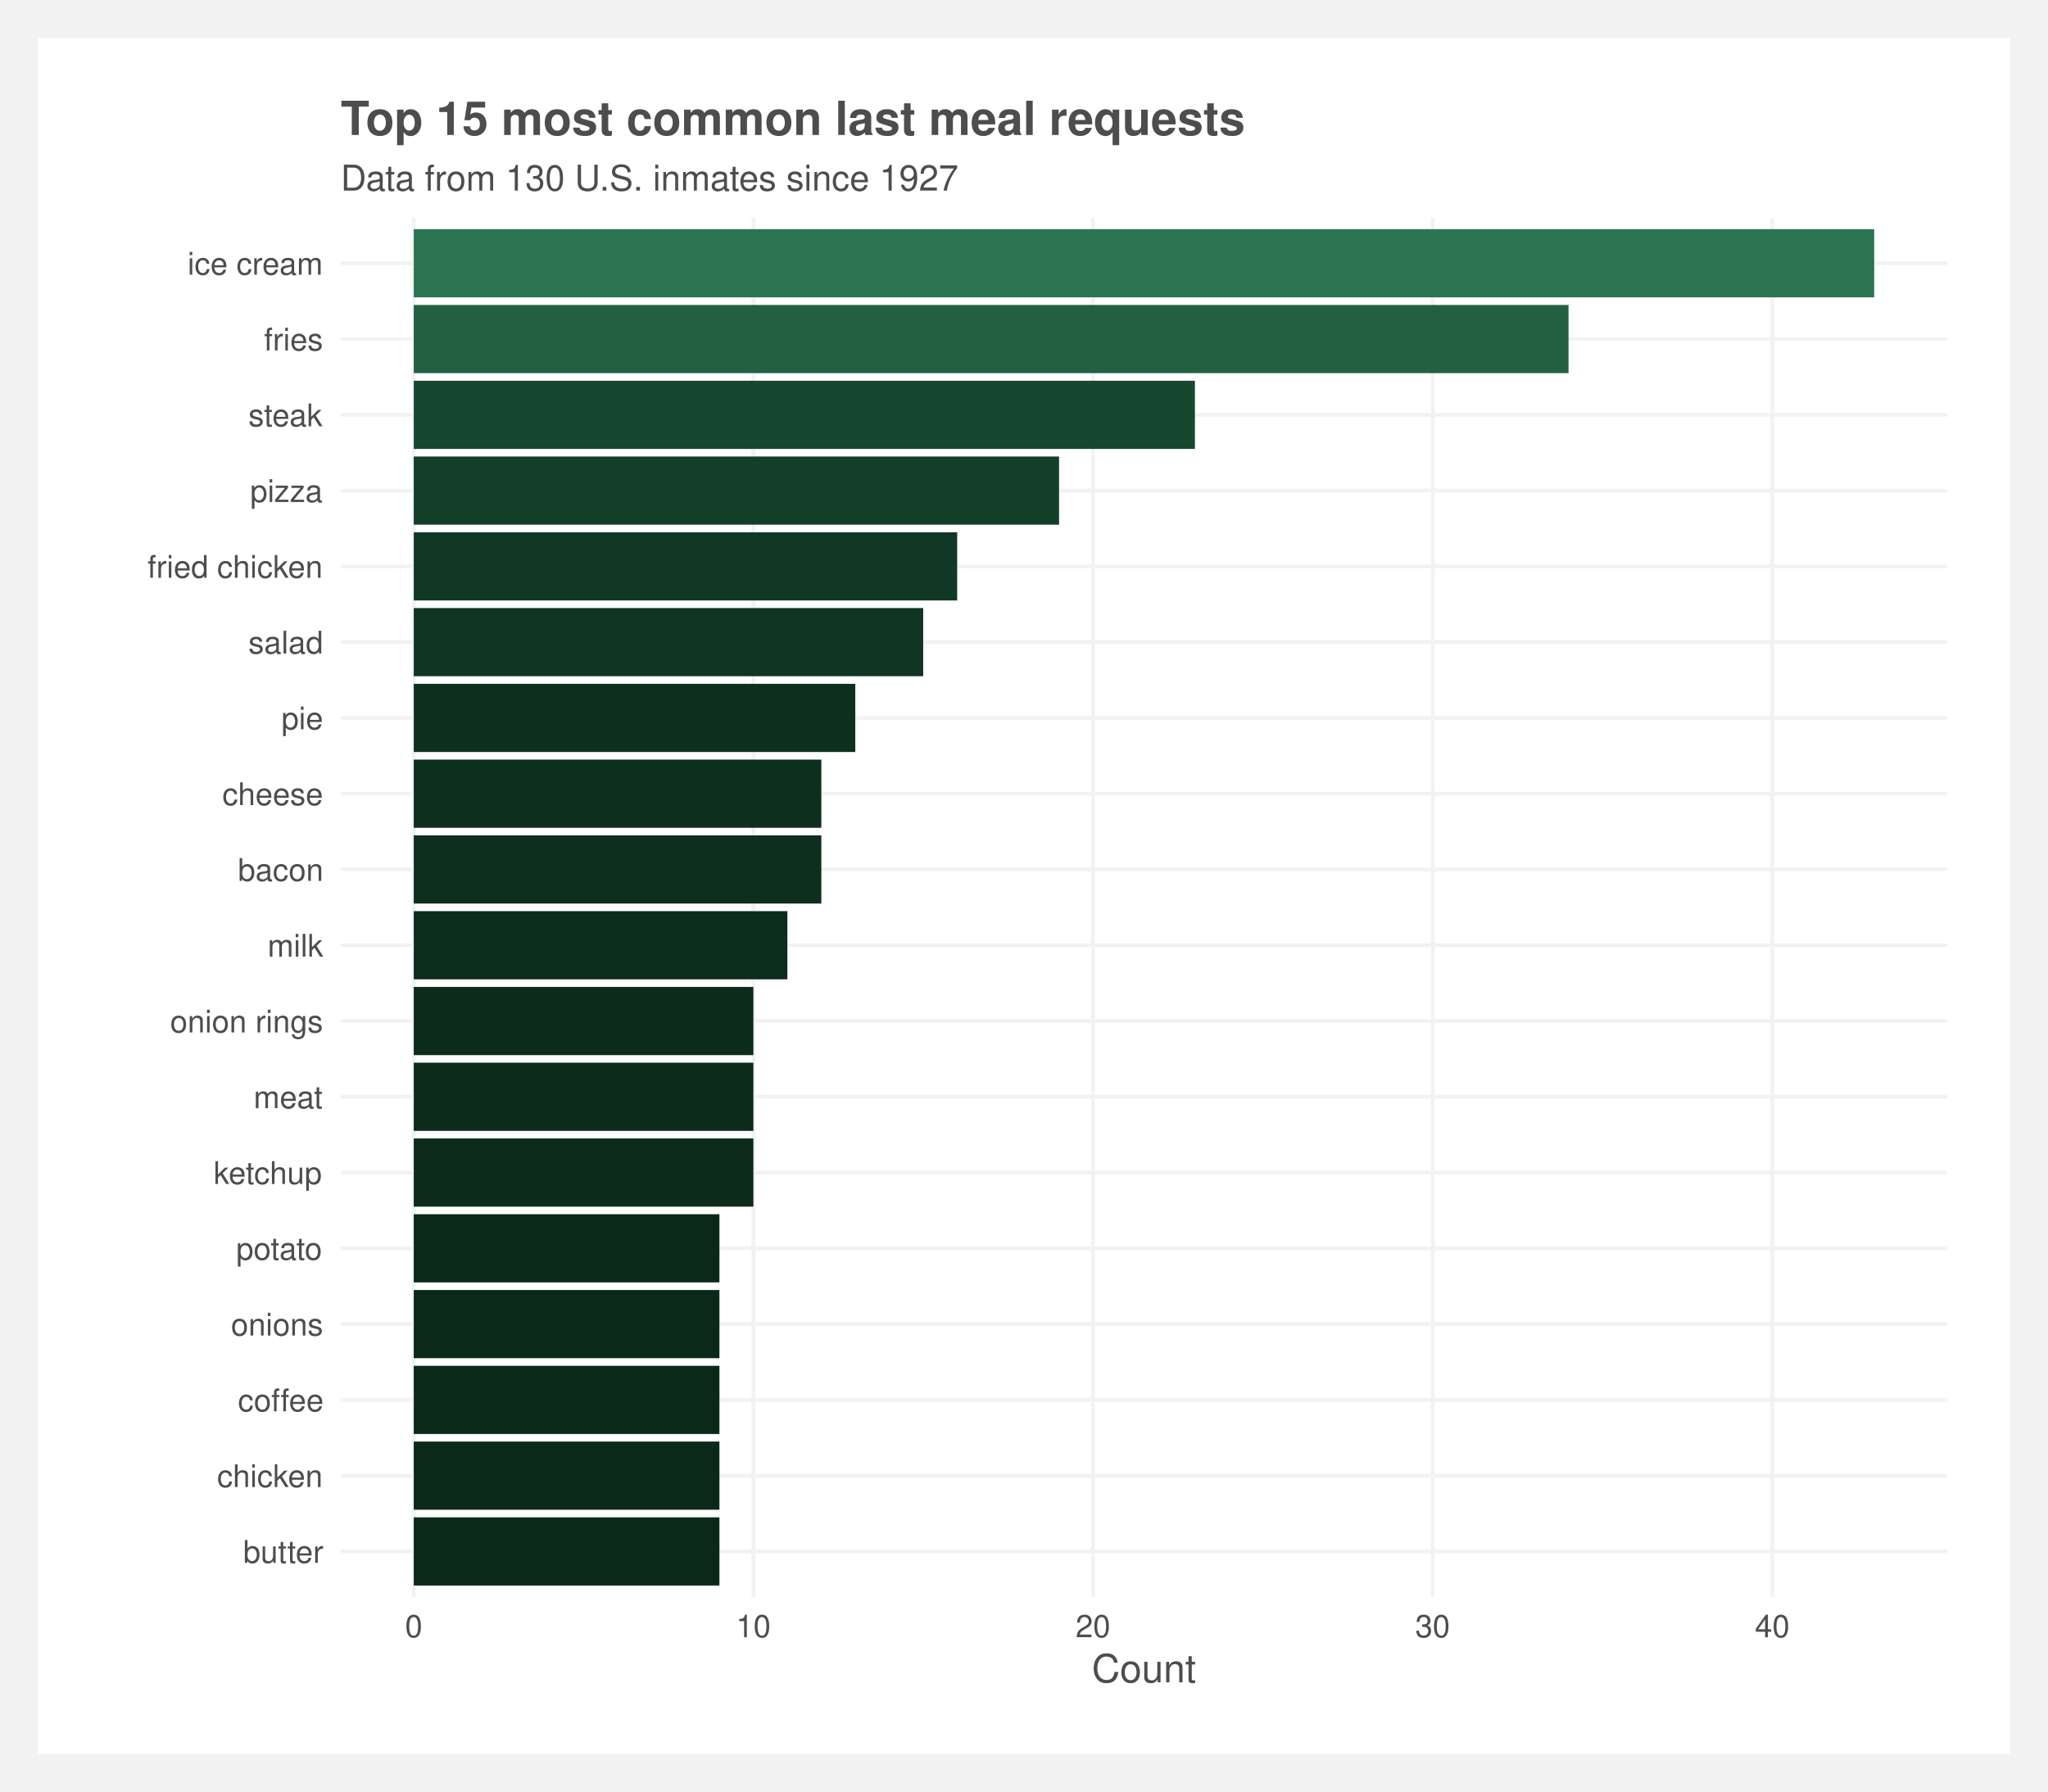
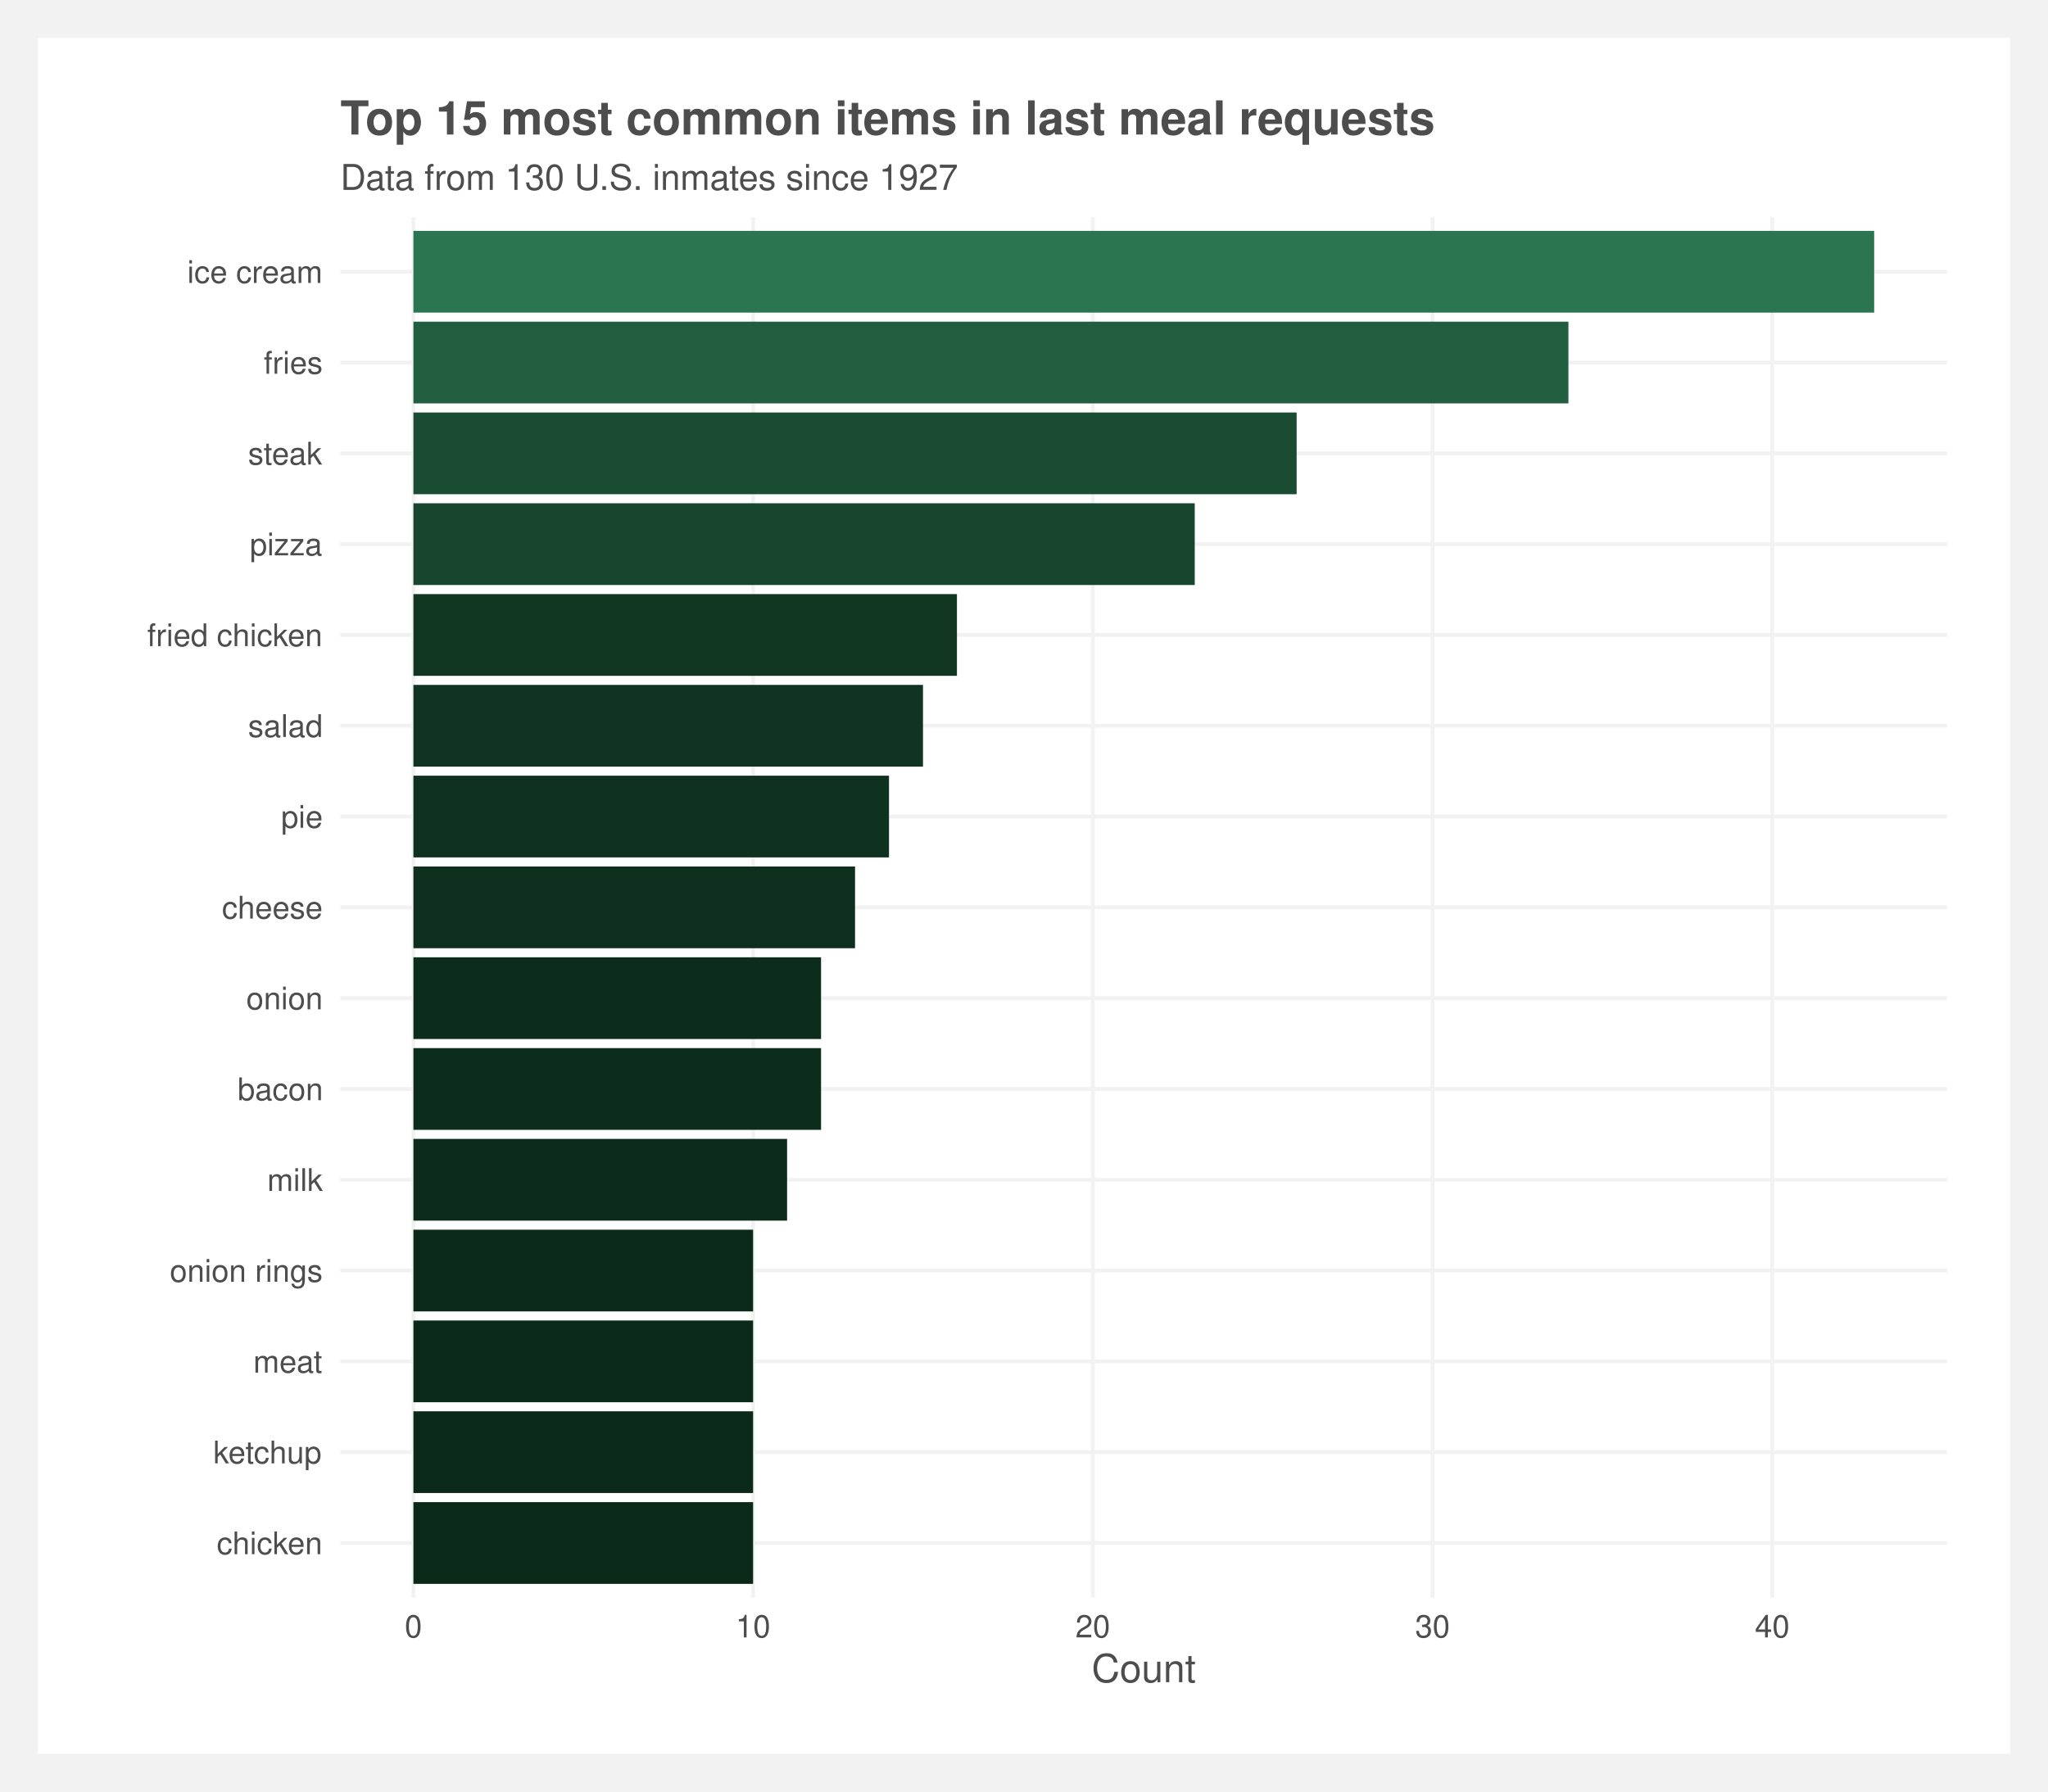
<svg xmlns="http://www.w3.org/2000/svg" viewBox="0 0 576.00 504.00">
  <defs>
    <style type="text/css">
    line, polyline, polygon, path, rect, circle {
      fill: none;
      stroke: #000000;
      stroke-linecap: round;
      stroke-linejoin: round;
      stroke-miterlimit: 10.00;
    }
  </style>
  </defs>
  <rect width="100%" height="100%" style="stroke: none; fill: #FFFFFF;" />
-   <rect x="0.00" y="-0" width="576.00" height="504.00" style="stroke-width: 21.34; stroke: #F2F2F2;" />
+   <rect x="0.00" y="0.00" width="576.00" height="504.00" style="stroke-width: 21.34; stroke: #F2F2F2;" />
  <defs>
-     <clipPath id="cpOTUuODN8NTQ3LjY1fDQ0OS4yM3w2MS4yOA==">
-       <rect x="95.83" y="61.28" width="451.82" height="387.96" />
+     <clipPath id="cpOTUuNzN8NTQ3LjY1fDQ0OS4zOXw2MS4xMg==">
+       <rect x="95.73" y="61.12" width="451.92" height="388.27" />
    </clipPath>
  </defs>
-   <rect x="95.83" y="61.28" width="451.82" height="387.96" style="stroke-width: 1.07; stroke: none;" clip-path="url(#cpOTUuODN8NTQ3LjY1fDQ0OS4yM3w2MS4yOA==)" />
-   <polyline points="164.13,449.23 164.13,61.28 " style="stroke-width: 0.53; stroke: none; stroke-linecap: butt;" clip-path="url(#cpOTUuODN8NTQ3LjY1fDQ0OS4yM3w2MS4yOA==)" />
-   <polyline points="259.65,449.23 259.65,61.28 " style="stroke-width: 0.53; stroke: none; stroke-linecap: butt;" clip-path="url(#cpOTUuODN8NTQ3LjY1fDQ0OS4yM3w2MS4yOA==)" />
-   <polyline points="355.17,449.23 355.17,61.28 " style="stroke-width: 0.53; stroke: none; stroke-linecap: butt;" clip-path="url(#cpOTUuODN8NTQ3LjY1fDQ0OS4yM3w2MS4yOA==)" />
-   <polyline points="450.70,449.23 450.70,61.28 " style="stroke-width: 0.53; stroke: none; stroke-linecap: butt;" clip-path="url(#cpOTUuODN8NTQ3LjY1fDQ0OS4yM3w2MS4yOA==)" />
-   <polyline points="546.22,449.23 546.22,61.28 " style="stroke-width: 0.53; stroke: none; stroke-linecap: butt;" clip-path="url(#cpOTUuODN8NTQ3LjY1fDQ0OS4yM3w2MS4yOA==)" />
-   <polyline points="95.83,436.44 547.65,436.44 " style="stroke-width: 1.07; stroke: #F2F2F2; stroke-linecap: butt;" clip-path="url(#cpOTUuODN8NTQ3LjY1fDQ0OS4yM3w2MS4yOA==)" />
-   <polyline points="95.83,415.13 547.65,415.13 " style="stroke-width: 1.07; stroke: #F2F2F2; stroke-linecap: butt;" clip-path="url(#cpOTUuODN8NTQ3LjY1fDQ0OS4yM3w2MS4yOA==)" />
-   <polyline points="95.83,393.81 547.65,393.81 " style="stroke-width: 1.07; stroke: #F2F2F2; stroke-linecap: butt;" clip-path="url(#cpOTUuODN8NTQ3LjY1fDQ0OS4yM3w2MS4yOA==)" />
-   <polyline points="95.83,372.49 547.65,372.49 " style="stroke-width: 1.07; stroke: #F2F2F2; stroke-linecap: butt;" clip-path="url(#cpOTUuODN8NTQ3LjY1fDQ0OS4yM3w2MS4yOA==)" />
-   <polyline points="95.83,351.18 547.65,351.18 " style="stroke-width: 1.07; stroke: #F2F2F2; stroke-linecap: butt;" clip-path="url(#cpOTUuODN8NTQ3LjY1fDQ0OS4yM3w2MS4yOA==)" />
-   <polyline points="95.83,329.86 547.65,329.86 " style="stroke-width: 1.07; stroke: #F2F2F2; stroke-linecap: butt;" clip-path="url(#cpOTUuODN8NTQ3LjY1fDQ0OS4yM3w2MS4yOA==)" />
-   <polyline points="95.83,308.54 547.65,308.54 " style="stroke-width: 1.07; stroke: #F2F2F2; stroke-linecap: butt;" clip-path="url(#cpOTUuODN8NTQ3LjY1fDQ0OS4yM3w2MS4yOA==)" />
-   <polyline points="95.83,287.23 547.65,287.23 " style="stroke-width: 1.07; stroke: #F2F2F2; stroke-linecap: butt;" clip-path="url(#cpOTUuODN8NTQ3LjY1fDQ0OS4yM3w2MS4yOA==)" />
-   <polyline points="95.83,265.91 547.65,265.91 " style="stroke-width: 1.07; stroke: #F2F2F2; stroke-linecap: butt;" clip-path="url(#cpOTUuODN8NTQ3LjY1fDQ0OS4yM3w2MS4yOA==)" />
-   <polyline points="95.83,244.60 547.65,244.60 " style="stroke-width: 1.07; stroke: #F2F2F2; stroke-linecap: butt;" clip-path="url(#cpOTUuODN8NTQ3LjY1fDQ0OS4yM3w2MS4yOA==)" />
-   <polyline points="95.83,223.28 547.65,223.28 " style="stroke-width: 1.07; stroke: #F2F2F2; stroke-linecap: butt;" clip-path="url(#cpOTUuODN8NTQ3LjY1fDQ0OS4yM3w2MS4yOA==)" />
-   <polyline points="95.83,201.96 547.65,201.96 " style="stroke-width: 1.07; stroke: #F2F2F2; stroke-linecap: butt;" clip-path="url(#cpOTUuODN8NTQ3LjY1fDQ0OS4yM3w2MS4yOA==)" />
-   <polyline points="95.83,180.65 547.65,180.65 " style="stroke-width: 1.07; stroke: #F2F2F2; stroke-linecap: butt;" clip-path="url(#cpOTUuODN8NTQ3LjY1fDQ0OS4yM3w2MS4yOA==)" />
-   <polyline points="95.83,159.33 547.65,159.33 " style="stroke-width: 1.07; stroke: #F2F2F2; stroke-linecap: butt;" clip-path="url(#cpOTUuODN8NTQ3LjY1fDQ0OS4yM3w2MS4yOA==)" />
-   <polyline points="95.83,138.01 547.65,138.01 " style="stroke-width: 1.07; stroke: #F2F2F2; stroke-linecap: butt;" clip-path="url(#cpOTUuODN8NTQ3LjY1fDQ0OS4yM3w2MS4yOA==)" />
-   <polyline points="95.83,116.70 547.65,116.70 " style="stroke-width: 1.07; stroke: #F2F2F2; stroke-linecap: butt;" clip-path="url(#cpOTUuODN8NTQ3LjY1fDQ0OS4yM3w2MS4yOA==)" />
-   <polyline points="95.83,95.38 547.65,95.38 " style="stroke-width: 1.07; stroke: #F2F2F2; stroke-linecap: butt;" clip-path="url(#cpOTUuODN8NTQ3LjY1fDQ0OS4yM3w2MS4yOA==)" />
-   <polyline points="95.83,74.07 547.65,74.07 " style="stroke-width: 1.07; stroke: #F2F2F2; stroke-linecap: butt;" clip-path="url(#cpOTUuODN8NTQ3LjY1fDQ0OS4yM3w2MS4yOA==)" />
-   <polyline points="116.37,449.23 116.37,61.28 " style="stroke-width: 1.07; stroke: #F2F2F2; stroke-linecap: butt;" clip-path="url(#cpOTUuODN8NTQ3LjY1fDQ0OS4yM3w2MS4yOA==)" />
-   <polyline points="211.89,449.23 211.89,61.28 " style="stroke-width: 1.07; stroke: #F2F2F2; stroke-linecap: butt;" clip-path="url(#cpOTUuODN8NTQ3LjY1fDQ0OS4yM3w2MS4yOA==)" />
-   <polyline points="307.41,449.23 307.41,61.28 " style="stroke-width: 1.07; stroke: #F2F2F2; stroke-linecap: butt;" clip-path="url(#cpOTUuODN8NTQ3LjY1fDQ0OS4yM3w2MS4yOA==)" />
-   <polyline points="402.94,449.23 402.94,61.28 " style="stroke-width: 1.07; stroke: #F2F2F2; stroke-linecap: butt;" clip-path="url(#cpOTUuODN8NTQ3LjY1fDQ0OS4yM3w2MS4yOA==)" />
-   <polyline points="498.46,449.23 498.46,61.28 " style="stroke-width: 1.07; stroke: #F2F2F2; stroke-linecap: butt;" clip-path="url(#cpOTUuODN8NTQ3LjY1fDQ0OS4yM3w2MS4yOA==)" />
-   <rect x="116.37" y="426.85" width="85.97" height="19.18" style="stroke-width: 1.07; stroke: none; stroke-linecap: square; stroke-linejoin: miter; fill: #0B2919;" clip-path="url(#cpOTUuODN8NTQ3LjY1fDQ0OS4yM3w2MS4yOA==)" />
-   <rect x="116.37" y="405.53" width="85.97" height="19.18" style="stroke-width: 1.07; stroke: none; stroke-linecap: square; stroke-linejoin: miter; fill: #0B2919;" clip-path="url(#cpOTUuODN8NTQ3LjY1fDQ0OS4yM3w2MS4yOA==)" />
-   <rect x="116.37" y="384.22" width="85.97" height="19.18" style="stroke-width: 1.07; stroke: none; stroke-linecap: square; stroke-linejoin: miter; fill: #0B2919;" clip-path="url(#cpOTUuODN8NTQ3LjY1fDQ0OS4yM3w2MS4yOA==)" />
-   <rect x="116.37" y="362.90" width="85.97" height="19.18" style="stroke-width: 1.07; stroke: none; stroke-linecap: square; stroke-linejoin: miter; fill: #0B2919;" clip-path="url(#cpOTUuODN8NTQ3LjY1fDQ0OS4yM3w2MS4yOA==)" />
-   <rect x="116.37" y="341.58" width="85.97" height="19.18" style="stroke-width: 1.07; stroke: none; stroke-linecap: square; stroke-linejoin: miter; fill: #0B2919;" clip-path="url(#cpOTUuODN8NTQ3LjY1fDQ0OS4yM3w2MS4yOA==)" />
-   <rect x="116.37" y="320.27" width="95.52" height="19.18" style="stroke-width: 1.07; stroke: none; stroke-linecap: square; stroke-linejoin: miter; fill: #0C2B1A;" clip-path="url(#cpOTUuODN8NTQ3LjY1fDQ0OS4yM3w2MS4yOA==)" />
-   <rect x="116.37" y="298.95" width="95.52" height="19.18" style="stroke-width: 1.07; stroke: none; stroke-linecap: square; stroke-linejoin: miter; fill: #0C2B1A;" clip-path="url(#cpOTUuODN8NTQ3LjY1fDQ0OS4yM3w2MS4yOA==)" />
-   <rect x="116.37" y="277.64" width="95.52" height="19.18" style="stroke-width: 1.07; stroke: none; stroke-linecap: square; stroke-linejoin: miter; fill: #0C2B1A;" clip-path="url(#cpOTUuODN8NTQ3LjY1fDQ0OS4yM3w2MS4yOA==)" />
-   <rect x="116.37" y="256.32" width="105.08" height="19.18" style="stroke-width: 1.07; stroke: none; stroke-linecap: square; stroke-linejoin: miter; fill: #0D2D1C;" clip-path="url(#cpOTUuODN8NTQ3LjY1fDQ0OS4yM3w2MS4yOA==)" />
-   <rect x="116.37" y="235.00" width="114.63" height="19.18" style="stroke-width: 1.07; stroke: none; stroke-linecap: square; stroke-linejoin: miter; fill: #0E2F1E;" clip-path="url(#cpOTUuODN8NTQ3LjY1fDQ0OS4yM3w2MS4yOA==)" />
-   <rect x="116.37" y="213.69" width="114.63" height="19.18" style="stroke-width: 1.07; stroke: none; stroke-linecap: square; stroke-linejoin: miter; fill: #0E2F1E;" clip-path="url(#cpOTUuODN8NTQ3LjY1fDQ0OS4yM3w2MS4yOA==)" />
-   <rect x="116.37" y="192.37" width="124.18" height="19.18" style="stroke-width: 1.07; stroke: none; stroke-linecap: square; stroke-linejoin: miter; fill: #0E311F;" clip-path="url(#cpOTUuODN8NTQ3LjY1fDQ0OS4yM3w2MS4yOA==)" />
-   <rect x="116.37" y="171.05" width="143.28" height="19.18" style="stroke-width: 1.07; stroke: none; stroke-linecap: square; stroke-linejoin: miter; fill: #103522;" clip-path="url(#cpOTUuODN8NTQ3LjY1fDQ0OS4yM3w2MS4yOA==)" />
-   <rect x="116.37" y="149.74" width="152.84" height="19.18" style="stroke-width: 1.07; stroke: none; stroke-linecap: square; stroke-linejoin: miter; fill: #113824;" clip-path="url(#cpOTUuODN8NTQ3LjY1fDQ0OS4yM3w2MS4yOA==)" />
-   <rect x="116.37" y="128.42" width="181.49" height="19.18" style="stroke-width: 1.07; stroke: none; stroke-linecap: square; stroke-linejoin: miter; fill: #143E28;" clip-path="url(#cpOTUuODN8NTQ3LjY1fDQ0OS4yM3w2MS4yOA==)" />
-   <rect x="116.37" y="107.11" width="219.70" height="19.18" style="stroke-width: 1.07; stroke: none; stroke-linecap: square; stroke-linejoin: miter; fill: #18472F;" clip-path="url(#cpOTUuODN8NTQ3LjY1fDQ0OS4yM3w2MS4yOA==)" />
-   <rect x="116.37" y="85.79" width="324.78" height="19.18" style="stroke-width: 1.07; stroke: none; stroke-linecap: square; stroke-linejoin: miter; fill: #226041;" clip-path="url(#cpOTUuODN8NTQ3LjY1fDQ0OS4yM3w2MS4yOA==)" />
-   <rect x="116.37" y="64.47" width="410.75" height="19.18" style="stroke-width: 1.07; stroke: none; stroke-linecap: square; stroke-linejoin: miter; fill: #2B7551;" clip-path="url(#cpOTUuODN8NTQ3LjY1fDQ0OS4yM3w2MS4yOA==)" />
+   <rect x="95.73" y="61.12" width="451.92" height="388.27" style="stroke-width: 1.07; stroke: none;" clip-path="url(#cpOTUuNzN8NTQ3LjY1fDQ0OS4zOXw2MS4xMg==)" />
+   <polyline points="164.04,449.39 164.04,61.12 " style="stroke-width: 0.53; stroke: none; stroke-linecap: butt;" clip-path="url(#cpOTUuNzN8NTQ3LjY1fDQ0OS4zOXw2MS4xMg==)" />
+   <polyline points="259.59,449.39 259.59,61.12 " style="stroke-width: 0.53; stroke: none; stroke-linecap: butt;" clip-path="url(#cpOTUuNzN8NTQ3LjY1fDQ0OS4zOXw2MS4xMg==)" />
+   <polyline points="355.13,449.39 355.13,61.12 " style="stroke-width: 0.53; stroke: none; stroke-linecap: butt;" clip-path="url(#cpOTUuNzN8NTQ3LjY1fDQ0OS4zOXw2MS4xMg==)" />
+   <polyline points="450.68,449.39 450.68,61.12 " style="stroke-width: 0.53; stroke: none; stroke-linecap: butt;" clip-path="url(#cpOTUuNzN8NTQ3LjY1fDQ0OS4zOXw2MS4xMg==)" />
+   <polyline points="546.22,449.39 546.22,61.12 " style="stroke-width: 0.53; stroke: none; stroke-linecap: butt;" clip-path="url(#cpOTUuNzN8NTQ3LjY1fDQ0OS4zOXw2MS4xMg==)" />
+   <polyline points="95.73,434.06 547.65,434.06 " style="stroke-width: 1.07; stroke: #F2F2F2; stroke-linecap: butt;" clip-path="url(#cpOTUuNzN8NTQ3LjY1fDQ0OS4zOXw2MS4xMg==)" />
+   <polyline points="95.73,408.52 547.65,408.52 " style="stroke-width: 1.07; stroke: #F2F2F2; stroke-linecap: butt;" clip-path="url(#cpOTUuNzN8NTQ3LjY1fDQ0OS4zOXw2MS4xMg==)" />
+   <polyline points="95.73,382.97 547.65,382.97 " style="stroke-width: 1.07; stroke: #F2F2F2; stroke-linecap: butt;" clip-path="url(#cpOTUuNzN8NTQ3LjY1fDQ0OS4zOXw2MS4xMg==)" />
+   <polyline points="95.73,357.43 547.65,357.43 " style="stroke-width: 1.07; stroke: #F2F2F2; stroke-linecap: butt;" clip-path="url(#cpOTUuNzN8NTQ3LjY1fDQ0OS4zOXw2MS4xMg==)" />
+   <polyline points="95.73,331.89 547.65,331.89 " style="stroke-width: 1.07; stroke: #F2F2F2; stroke-linecap: butt;" clip-path="url(#cpOTUuNzN8NTQ3LjY1fDQ0OS4zOXw2MS4xMg==)" />
+   <polyline points="95.73,306.34 547.65,306.34 " style="stroke-width: 1.07; stroke: #F2F2F2; stroke-linecap: butt;" clip-path="url(#cpOTUuNzN8NTQ3LjY1fDQ0OS4zOXw2MS4xMg==)" />
+   <polyline points="95.73,280.80 547.65,280.80 " style="stroke-width: 1.07; stroke: #F2F2F2; stroke-linecap: butt;" clip-path="url(#cpOTUuNzN8NTQ3LjY1fDQ0OS4zOXw2MS4xMg==)" />
+   <polyline points="95.73,255.25 547.65,255.25 " style="stroke-width: 1.07; stroke: #F2F2F2; stroke-linecap: butt;" clip-path="url(#cpOTUuNzN8NTQ3LjY1fDQ0OS4zOXw2MS4xMg==)" />
+   <polyline points="95.73,229.71 547.65,229.71 " style="stroke-width: 1.07; stroke: #F2F2F2; stroke-linecap: butt;" clip-path="url(#cpOTUuNzN8NTQ3LjY1fDQ0OS4zOXw2MS4xMg==)" />
+   <polyline points="95.73,204.16 547.65,204.16 " style="stroke-width: 1.07; stroke: #F2F2F2; stroke-linecap: butt;" clip-path="url(#cpOTUuNzN8NTQ3LjY1fDQ0OS4zOXw2MS4xMg==)" />
+   <polyline points="95.73,178.62 547.65,178.62 " style="stroke-width: 1.07; stroke: #F2F2F2; stroke-linecap: butt;" clip-path="url(#cpOTUuNzN8NTQ3LjY1fDQ0OS4zOXw2MS4xMg==)" />
+   <polyline points="95.73,153.08 547.65,153.08 " style="stroke-width: 1.07; stroke: #F2F2F2; stroke-linecap: butt;" clip-path="url(#cpOTUuNzN8NTQ3LjY1fDQ0OS4zOXw2MS4xMg==)" />
+   <polyline points="95.73,127.53 547.65,127.53 " style="stroke-width: 1.07; stroke: #F2F2F2; stroke-linecap: butt;" clip-path="url(#cpOTUuNzN8NTQ3LjY1fDQ0OS4zOXw2MS4xMg==)" />
+   <polyline points="95.73,101.99 547.65,101.99 " style="stroke-width: 1.07; stroke: #F2F2F2; stroke-linecap: butt;" clip-path="url(#cpOTUuNzN8NTQ3LjY1fDQ0OS4zOXw2MS4xMg==)" />
+   <polyline points="95.73,76.44 547.65,76.44 " style="stroke-width: 1.07; stroke: #F2F2F2; stroke-linecap: butt;" clip-path="url(#cpOTUuNzN8NTQ3LjY1fDQ0OS4zOXw2MS4xMg==)" />
+   <polyline points="116.27,449.39 116.27,61.12 " style="stroke-width: 1.07; stroke: #F2F2F2; stroke-linecap: butt;" clip-path="url(#cpOTUuNzN8NTQ3LjY1fDQ0OS4zOXw2MS4xMg==)" />
+   <polyline points="211.82,449.39 211.82,61.12 " style="stroke-width: 1.07; stroke: #F2F2F2; stroke-linecap: butt;" clip-path="url(#cpOTUuNzN8NTQ3LjY1fDQ0OS4zOXw2MS4xMg==)" />
+   <polyline points="307.36,449.39 307.36,61.12 " style="stroke-width: 1.07; stroke: #F2F2F2; stroke-linecap: butt;" clip-path="url(#cpOTUuNzN8NTQ3LjY1fDQ0OS4zOXw2MS4xMg==)" />
+   <polyline points="402.90,449.39 402.90,61.12 " style="stroke-width: 1.07; stroke: #F2F2F2; stroke-linecap: butt;" clip-path="url(#cpOTUuNzN8NTQ3LjY1fDQ0OS4zOXw2MS4xMg==)" />
+   <polyline points="498.45,449.39 498.45,61.12 " style="stroke-width: 1.07; stroke: #F2F2F2; stroke-linecap: butt;" clip-path="url(#cpOTUuNzN8NTQ3LjY1fDQ0OS4zOXw2MS4xMg==)" />
+   <rect x="116.27" y="422.57" width="95.54" height="22.99" style="stroke-width: 1.07; stroke: none; stroke-linecap: square; stroke-linejoin: miter; fill: #0B2919;" clip-path="url(#cpOTUuNzN8NTQ3LjY1fDQ0OS4zOXw2MS4xMg==)" />
+   <rect x="116.27" y="397.02" width="95.54" height="22.99" style="stroke-width: 1.07; stroke: none; stroke-linecap: square; stroke-linejoin: miter; fill: #0B2919;" clip-path="url(#cpOTUuNzN8NTQ3LjY1fDQ0OS4zOXw2MS4xMg==)" />
+   <rect x="116.27" y="371.48" width="95.54" height="22.99" style="stroke-width: 1.07; stroke: none; stroke-linecap: square; stroke-linejoin: miter; fill: #0B2919;" clip-path="url(#cpOTUuNzN8NTQ3LjY1fDQ0OS4zOXw2MS4xMg==)" />
+   <rect x="116.27" y="345.93" width="95.54" height="22.99" style="stroke-width: 1.07; stroke: none; stroke-linecap: square; stroke-linejoin: miter; fill: #0B2919;" clip-path="url(#cpOTUuNzN8NTQ3LjY1fDQ0OS4zOXw2MS4xMg==)" />
+   <rect x="116.27" y="320.39" width="105.10" height="22.99" style="stroke-width: 1.07; stroke: none; stroke-linecap: square; stroke-linejoin: miter; fill: #0C2B1B;" clip-path="url(#cpOTUuNzN8NTQ3LjY1fDQ0OS4zOXw2MS4xMg==)" />
+   <rect x="116.27" y="294.85" width="114.65" height="22.99" style="stroke-width: 1.07; stroke: none; stroke-linecap: square; stroke-linejoin: miter; fill: #0D2D1C;" clip-path="url(#cpOTUuNzN8NTQ3LjY1fDQ0OS4zOXw2MS4xMg==)" />
+   <rect x="116.27" y="269.30" width="114.65" height="22.99" style="stroke-width: 1.07; stroke: none; stroke-linecap: square; stroke-linejoin: miter; fill: #0D2D1C;" clip-path="url(#cpOTUuNzN8NTQ3LjY1fDQ0OS4zOXw2MS4xMg==)" />
+   <rect x="116.27" y="243.76" width="124.21" height="22.99" style="stroke-width: 1.07; stroke: none; stroke-linecap: square; stroke-linejoin: miter; fill: #0E2F1E;" clip-path="url(#cpOTUuNzN8NTQ3LjY1fDQ0OS4zOXw2MS4xMg==)" />
+   <rect x="116.27" y="218.21" width="133.76" height="22.99" style="stroke-width: 1.07; stroke: none; stroke-linecap: square; stroke-linejoin: miter; fill: #0F311F;" clip-path="url(#cpOTUuNzN8NTQ3LjY1fDQ0OS4zOXw2MS4xMg==)" />
+   <rect x="116.27" y="192.67" width="143.32" height="22.99" style="stroke-width: 1.07; stroke: none; stroke-linecap: square; stroke-linejoin: miter; fill: #103421;" clip-path="url(#cpOTUuNzN8NTQ3LjY1fDQ0OS4zOXw2MS4xMg==)" />
+   <rect x="116.27" y="167.13" width="152.87" height="22.99" style="stroke-width: 1.07; stroke: none; stroke-linecap: square; stroke-linejoin: miter; fill: #103622;" clip-path="url(#cpOTUuNzN8NTQ3LjY1fDQ0OS4zOXw2MS4xMg==)" />
+   <rect x="116.27" y="141.58" width="219.75" height="22.99" style="stroke-width: 1.07; stroke: none; stroke-linecap: square; stroke-linejoin: miter; fill: #17452E;" clip-path="url(#cpOTUuNzN8NTQ3LjY1fDQ0OS4zOXw2MS4xMg==)" />
+   <rect x="116.27" y="116.04" width="248.41" height="22.99" style="stroke-width: 1.07; stroke: none; stroke-linecap: square; stroke-linejoin: miter; fill: #1A4C33;" clip-path="url(#cpOTUuNzN8NTQ3LjY1fDQ0OS4zOXw2MS4xMg==)" />
+   <rect x="116.27" y="90.49" width="324.85" height="22.99" style="stroke-width: 1.07; stroke: none; stroke-linecap: square; stroke-linejoin: miter; fill: #225F41;" clip-path="url(#cpOTUuNzN8NTQ3LjY1fDQ0OS4zOXw2MS4xMg==)" />
+   <rect x="116.27" y="64.95" width="410.84" height="22.99" style="stroke-width: 1.07; stroke: none; stroke-linecap: square; stroke-linejoin: miter; fill: #2B7551;" clip-path="url(#cpOTUuNzN8NTQ3LjY1fDQ0OS4zOXw2MS4xMg==)" />
  <defs>
    <clipPath id="cpMC4wMHw1NzYuMDB8NTA0LjAwfDAuMDA=">
      <rect x="0.00" y="0.00" width="576.00" height="504.00" />
    </clipPath>
  </defs>
  <g clip-path="url(#cpMC4wMHw1NzYuMDB8NTA0LjAwfDAuMDA=)">
-     <text x="68.40" y="439.65" style="font-size: 8.80px; fill: #4D4D4D; font-family: Helvetica;" textLength="22.50px" lengthAdjust="spacingAndGlyphs">butter</text>
+     <text x="60.97" y="437.22" style="font-size: 8.80px; fill: #4D4D4D; font-family: Helvetica;" textLength="29.83px" lengthAdjust="spacingAndGlyphs">chicken</text>
  </g>
  <g clip-path="url(#cpMC4wMHw1NzYuMDB8NTA0LjAwfDAuMDA=)">
-     <text x="61.07" y="418.33" style="font-size: 8.80px; fill: #4D4D4D; font-family: Helvetica;" textLength="29.83px" lengthAdjust="spacingAndGlyphs">chicken</text>
+     <text x="59.99" y="411.67" style="font-size: 8.80px; fill: #4D4D4D; font-family: Helvetica;" textLength="30.81px" lengthAdjust="spacingAndGlyphs">ketchup</text>
  </g>
  <g clip-path="url(#cpMC4wMHw1NzYuMDB8NTA0LjAwfDAuMDA=)">
-     <text x="66.93" y="397.02" style="font-size: 8.80px; fill: #4D4D4D; font-family: Helvetica;" textLength="23.97px" lengthAdjust="spacingAndGlyphs">coffee</text>
+     <text x="71.24" y="386.13" style="font-size: 8.80px; fill: #4D4D4D; font-family: Helvetica;" textLength="19.56px" lengthAdjust="spacingAndGlyphs">meat</text>
  </g>
  <g clip-path="url(#cpMC4wMHw1NzYuMDB8NTA0LjAwfDAuMDA=)">
-     <text x="64.97" y="375.70" style="font-size: 8.80px; fill: #4D4D4D; font-family: Helvetica;" textLength="25.92px" lengthAdjust="spacingAndGlyphs">onions</text>
+     <text x="47.76" y="360.59" style="font-size: 8.80px; fill: #4D4D4D; font-family: Helvetica;" textLength="43.04px" lengthAdjust="spacingAndGlyphs">onion rings</text>
  </g>
  <g clip-path="url(#cpMC4wMHw1NzYuMDB8NTA0LjAwfDAuMDA=)">
-     <text x="66.43" y="354.38" style="font-size: 8.80px; fill: #4D4D4D; font-family: Helvetica;" textLength="24.46px" lengthAdjust="spacingAndGlyphs">potato</text>
+     <text x="75.16" y="335.04" style="font-size: 8.80px; fill: #4D4D4D; font-family: Helvetica;" textLength="15.64px" lengthAdjust="spacingAndGlyphs">milk</text>
  </g>
  <g clip-path="url(#cpMC4wMHw1NzYuMDB8NTA0LjAwfDAuMDA=)">
-     <text x="60.08" y="333.07" style="font-size: 8.80px; fill: #4D4D4D; font-family: Helvetica;" textLength="30.82px" lengthAdjust="spacingAndGlyphs">ketchup</text>
+     <text x="66.83" y="309.50" style="font-size: 8.80px; fill: #4D4D4D; font-family: Helvetica;" textLength="23.97px" lengthAdjust="spacingAndGlyphs">bacon</text>
  </g>
  <g clip-path="url(#cpMC4wMHw1NzYuMDB8NTA0LjAwfDAuMDA=)">
-     <text x="71.34" y="311.75" style="font-size: 8.80px; fill: #4D4D4D; font-family: Helvetica;" textLength="19.56px" lengthAdjust="spacingAndGlyphs">meat</text>
+     <text x="69.27" y="283.95" style="font-size: 8.80px; fill: #4D4D4D; font-family: Helvetica;" textLength="21.52px" lengthAdjust="spacingAndGlyphs">onion</text>
  </g>
  <g clip-path="url(#cpMC4wMHw1NzYuMDB8NTA0LjAwfDAuMDA=)">
-     <text x="47.86" y="290.44" style="font-size: 8.80px; fill: #4D4D4D; font-family: Helvetica;" textLength="43.04px" lengthAdjust="spacingAndGlyphs">onion rings</text>
+     <text x="62.43" y="258.41" style="font-size: 8.80px; fill: #4D4D4D; font-family: Helvetica;" textLength="28.37px" lengthAdjust="spacingAndGlyphs">cheese</text>
  </g>
  <g clip-path="url(#cpMC4wMHw1NzYuMDB8NTA0LjAwfDAuMDA=)">
-     <text x="75.26" y="269.12" style="font-size: 8.80px; fill: #4D4D4D; font-family: Helvetica;" textLength="15.64px" lengthAdjust="spacingAndGlyphs">milk</text>
+     <text x="79.06" y="232.87" style="font-size: 8.80px; fill: #4D4D4D; font-family: Helvetica;" textLength="11.74px" lengthAdjust="spacingAndGlyphs">pie</text>
  </g>
  <g clip-path="url(#cpMC4wMHw1NzYuMDB8NTA0LjAwfDAuMDA=)">
-     <text x="66.93" y="247.80" style="font-size: 8.80px; fill: #4D4D4D; font-family: Helvetica;" textLength="23.97px" lengthAdjust="spacingAndGlyphs">bacon</text>
+     <text x="69.77" y="207.32" style="font-size: 8.80px; fill: #4D4D4D; font-family: Helvetica;" textLength="21.03px" lengthAdjust="spacingAndGlyphs">salad</text>
  </g>
  <g clip-path="url(#cpMC4wMHw1NzYuMDB8NTA0LjAwfDAuMDA=)">
-     <text x="62.53" y="226.49" style="font-size: 8.80px; fill: #4D4D4D; font-family: Helvetica;" textLength="28.37px" lengthAdjust="spacingAndGlyphs">cheese</text>
+     <text x="41.41" y="181.78" style="font-size: 8.80px; fill: #4D4D4D; font-family: Helvetica;" textLength="49.38px" lengthAdjust="spacingAndGlyphs">fried chicken</text>
  </g>
  <g clip-path="url(#cpMC4wMHw1NzYuMDB8NTA0LjAwfDAuMDA=)">
-     <text x="79.16" y="205.17" style="font-size: 8.80px; fill: #4D4D4D; font-family: Helvetica;" textLength="11.74px" lengthAdjust="spacingAndGlyphs">pie</text>
+     <text x="70.26" y="156.23" style="font-size: 8.80px; fill: #4D4D4D; font-family: Helvetica;" textLength="20.54px" lengthAdjust="spacingAndGlyphs">pizza</text>
  </g>
  <g clip-path="url(#cpMC4wMHw1NzYuMDB8NTA0LjAwfDAuMDA=)">
-     <text x="69.87" y="183.85" style="font-size: 8.80px; fill: #4D4D4D; font-family: Helvetica;" textLength="21.03px" lengthAdjust="spacingAndGlyphs">salad</text>
+     <text x="69.77" y="130.69" style="font-size: 8.80px; fill: #4D4D4D; font-family: Helvetica;" textLength="21.03px" lengthAdjust="spacingAndGlyphs">steak</text>
  </g>
  <g clip-path="url(#cpMC4wMHw1NzYuMDB8NTA0LjAwfDAuMDA=)">
-     <text x="41.50" y="162.54" style="font-size: 8.80px; fill: #4D4D4D; font-family: Helvetica;" textLength="49.39px" lengthAdjust="spacingAndGlyphs">fried chicken</text>
+     <text x="74.18" y="105.14" style="font-size: 8.80px; fill: #4D4D4D; font-family: Helvetica;" textLength="16.62px" lengthAdjust="spacingAndGlyphs">fries</text>
  </g>
  <g clip-path="url(#cpMC4wMHw1NzYuMDB8NTA0LjAwfDAuMDA=)">
-     <text x="70.36" y="141.22" style="font-size: 8.80px; fill: #4D4D4D; font-family: Helvetica;" textLength="20.54px" lengthAdjust="spacingAndGlyphs">pizza</text>
+     <text x="52.67" y="79.60" style="font-size: 8.80px; fill: #4D4D4D; font-family: Helvetica;" textLength="38.13px" lengthAdjust="spacingAndGlyphs">ice cream</text>
+   </g>
+   <polyline points="92.99,434.06 95.73,434.06 " style="stroke-width: 1.07; stroke: none; stroke-linecap: butt;" clip-path="url(#cpMC4wMHw1NzYuMDB8NTA0LjAwfDAuMDA=)" />
+   <polyline points="92.99,408.52 95.73,408.52 " style="stroke-width: 1.07; stroke: none; stroke-linecap: butt;" clip-path="url(#cpMC4wMHw1NzYuMDB8NTA0LjAwfDAuMDA=)" />
+   <polyline points="92.99,382.97 95.73,382.97 " style="stroke-width: 1.07; stroke: none; stroke-linecap: butt;" clip-path="url(#cpMC4wMHw1NzYuMDB8NTA0LjAwfDAuMDA=)" />
+   <polyline points="92.99,357.43 95.73,357.43 " style="stroke-width: 1.07; stroke: none; stroke-linecap: butt;" clip-path="url(#cpMC4wMHw1NzYuMDB8NTA0LjAwfDAuMDA=)" />
+   <polyline points="92.99,331.89 95.73,331.89 " style="stroke-width: 1.07; stroke: none; stroke-linecap: butt;" clip-path="url(#cpMC4wMHw1NzYuMDB8NTA0LjAwfDAuMDA=)" />
+   <polyline points="92.99,306.34 95.73,306.34 " style="stroke-width: 1.07; stroke: none; stroke-linecap: butt;" clip-path="url(#cpMC4wMHw1NzYuMDB8NTA0LjAwfDAuMDA=)" />
+   <polyline points="92.99,280.80 95.73,280.80 " style="stroke-width: 1.07; stroke: none; stroke-linecap: butt;" clip-path="url(#cpMC4wMHw1NzYuMDB8NTA0LjAwfDAuMDA=)" />
+   <polyline points="92.99,255.25 95.73,255.25 " style="stroke-width: 1.07; stroke: none; stroke-linecap: butt;" clip-path="url(#cpMC4wMHw1NzYuMDB8NTA0LjAwfDAuMDA=)" />
+   <polyline points="92.99,229.71 95.73,229.71 " style="stroke-width: 1.07; stroke: none; stroke-linecap: butt;" clip-path="url(#cpMC4wMHw1NzYuMDB8NTA0LjAwfDAuMDA=)" />
+   <polyline points="92.99,204.16 95.73,204.16 " style="stroke-width: 1.07; stroke: none; stroke-linecap: butt;" clip-path="url(#cpMC4wMHw1NzYuMDB8NTA0LjAwfDAuMDA=)" />
+   <polyline points="92.99,178.62 95.73,178.62 " style="stroke-width: 1.07; stroke: none; stroke-linecap: butt;" clip-path="url(#cpMC4wMHw1NzYuMDB8NTA0LjAwfDAuMDA=)" />
+   <polyline points="92.99,153.08 95.73,153.08 " style="stroke-width: 1.07; stroke: none; stroke-linecap: butt;" clip-path="url(#cpMC4wMHw1NzYuMDB8NTA0LjAwfDAuMDA=)" />
+   <polyline points="92.99,127.53 95.73,127.53 " style="stroke-width: 1.07; stroke: none; stroke-linecap: butt;" clip-path="url(#cpMC4wMHw1NzYuMDB8NTA0LjAwfDAuMDA=)" />
+   <polyline points="92.99,101.99 95.73,101.99 " style="stroke-width: 1.07; stroke: none; stroke-linecap: butt;" clip-path="url(#cpMC4wMHw1NzYuMDB8NTA0LjAwfDAuMDA=)" />
+   <polyline points="92.99,76.44 95.73,76.44 " style="stroke-width: 1.07; stroke: none; stroke-linecap: butt;" clip-path="url(#cpMC4wMHw1NzYuMDB8NTA0LjAwfDAuMDA=)" />
+   <polyline points="116.27,452.13 116.27,449.39 " style="stroke-width: 1.07; stroke: none; stroke-linecap: butt;" clip-path="url(#cpMC4wMHw1NzYuMDB8NTA0LjAwfDAuMDA=)" />
+   <polyline points="211.82,452.13 211.82,449.39 " style="stroke-width: 1.07; stroke: none; stroke-linecap: butt;" clip-path="url(#cpMC4wMHw1NzYuMDB8NTA0LjAwfDAuMDA=)" />
+   <polyline points="307.36,452.13 307.36,449.39 " style="stroke-width: 1.07; stroke: none; stroke-linecap: butt;" clip-path="url(#cpMC4wMHw1NzYuMDB8NTA0LjAwfDAuMDA=)" />
+   <polyline points="402.90,452.13 402.90,449.39 " style="stroke-width: 1.07; stroke: none; stroke-linecap: butt;" clip-path="url(#cpMC4wMHw1NzYuMDB8NTA0LjAwfDAuMDA=)" />
+   <polyline points="498.45,452.13 498.45,449.39 " style="stroke-width: 1.07; stroke: none; stroke-linecap: butt;" clip-path="url(#cpMC4wMHw1NzYuMDB8NTA0LjAwfDAuMDA=)" />
+   <g clip-path="url(#cpMC4wMHw1NzYuMDB8NTA0LjAwfDAuMDA=)">
+     <text x="113.83" y="460.63" style="font-size: 8.80px; fill: #4D4D4D; font-family: Helvetica;" textLength="4.89px" lengthAdjust="spacingAndGlyphs">0</text>
  </g>
  <g clip-path="url(#cpMC4wMHw1NzYuMDB8NTA0LjAwfDAuMDA=)">
-     <text x="69.87" y="119.91" style="font-size: 8.80px; fill: #4D4D4D; font-family: Helvetica;" textLength="21.03px" lengthAdjust="spacingAndGlyphs">steak</text>
+     <text x="206.92" y="460.63" style="font-size: 8.80px; fill: #4D4D4D; font-family: Helvetica;" textLength="9.78px" lengthAdjust="spacingAndGlyphs">10</text>
  </g>
  <g clip-path="url(#cpMC4wMHw1NzYuMDB8NTA0LjAwfDAuMDA=)">
-     <text x="74.27" y="98.59" style="font-size: 8.80px; fill: #4D4D4D; font-family: Helvetica;" textLength="16.62px" lengthAdjust="spacingAndGlyphs">fries</text>
+     <text x="302.47" y="460.63" style="font-size: 8.80px; fill: #4D4D4D; font-family: Helvetica;" textLength="9.78px" lengthAdjust="spacingAndGlyphs">20</text>
  </g>
  <g clip-path="url(#cpMC4wMHw1NzYuMDB8NTA0LjAwfDAuMDA=)">
-     <text x="52.76" y="77.27" style="font-size: 8.80px; fill: #4D4D4D; font-family: Helvetica;" textLength="38.14px" lengthAdjust="spacingAndGlyphs">ice cream</text>
-   </g>
-   <polyline points="93.09,436.44 95.83,436.44 " style="stroke-width: 1.07; stroke: none; stroke-linecap: butt;" clip-path="url(#cpMC4wMHw1NzYuMDB8NTA0LjAwfDAuMDA=)" />
-   <polyline points="93.09,415.13 95.83,415.13 " style="stroke-width: 1.07; stroke: none; stroke-linecap: butt;" clip-path="url(#cpMC4wMHw1NzYuMDB8NTA0LjAwfDAuMDA=)" />
-   <polyline points="93.09,393.81 95.83,393.81 " style="stroke-width: 1.07; stroke: none; stroke-linecap: butt;" clip-path="url(#cpMC4wMHw1NzYuMDB8NTA0LjAwfDAuMDA=)" />
-   <polyline points="93.09,372.49 95.83,372.49 " style="stroke-width: 1.07; stroke: none; stroke-linecap: butt;" clip-path="url(#cpMC4wMHw1NzYuMDB8NTA0LjAwfDAuMDA=)" />
-   <polyline points="93.09,351.18 95.83,351.18 " style="stroke-width: 1.07; stroke: none; stroke-linecap: butt;" clip-path="url(#cpMC4wMHw1NzYuMDB8NTA0LjAwfDAuMDA=)" />
-   <polyline points="93.09,329.86 95.83,329.86 " style="stroke-width: 1.07; stroke: none; stroke-linecap: butt;" clip-path="url(#cpMC4wMHw1NzYuMDB8NTA0LjAwfDAuMDA=)" />
-   <polyline points="93.09,308.54 95.83,308.54 " style="stroke-width: 1.07; stroke: none; stroke-linecap: butt;" clip-path="url(#cpMC4wMHw1NzYuMDB8NTA0LjAwfDAuMDA=)" />
-   <polyline points="93.09,287.23 95.83,287.23 " style="stroke-width: 1.07; stroke: none; stroke-linecap: butt;" clip-path="url(#cpMC4wMHw1NzYuMDB8NTA0LjAwfDAuMDA=)" />
-   <polyline points="93.09,265.91 95.83,265.91 " style="stroke-width: 1.07; stroke: none; stroke-linecap: butt;" clip-path="url(#cpMC4wMHw1NzYuMDB8NTA0LjAwfDAuMDA=)" />
-   <polyline points="93.09,244.60 95.83,244.60 " style="stroke-width: 1.07; stroke: none; stroke-linecap: butt;" clip-path="url(#cpMC4wMHw1NzYuMDB8NTA0LjAwfDAuMDA=)" />
-   <polyline points="93.09,223.28 95.83,223.28 " style="stroke-width: 1.07; stroke: none; stroke-linecap: butt;" clip-path="url(#cpMC4wMHw1NzYuMDB8NTA0LjAwfDAuMDA=)" />
-   <polyline points="93.09,201.96 95.83,201.96 " style="stroke-width: 1.07; stroke: none; stroke-linecap: butt;" clip-path="url(#cpMC4wMHw1NzYuMDB8NTA0LjAwfDAuMDA=)" />
-   <polyline points="93.09,180.65 95.83,180.65 " style="stroke-width: 1.07; stroke: none; stroke-linecap: butt;" clip-path="url(#cpMC4wMHw1NzYuMDB8NTA0LjAwfDAuMDA=)" />
-   <polyline points="93.09,159.33 95.83,159.33 " style="stroke-width: 1.07; stroke: none; stroke-linecap: butt;" clip-path="url(#cpMC4wMHw1NzYuMDB8NTA0LjAwfDAuMDA=)" />
-   <polyline points="93.09,138.01 95.83,138.01 " style="stroke-width: 1.07; stroke: none; stroke-linecap: butt;" clip-path="url(#cpMC4wMHw1NzYuMDB8NTA0LjAwfDAuMDA=)" />
-   <polyline points="93.09,116.70 95.83,116.70 " style="stroke-width: 1.07; stroke: none; stroke-linecap: butt;" clip-path="url(#cpMC4wMHw1NzYuMDB8NTA0LjAwfDAuMDA=)" />
-   <polyline points="93.09,95.38 95.83,95.38 " style="stroke-width: 1.07; stroke: none; stroke-linecap: butt;" clip-path="url(#cpMC4wMHw1NzYuMDB8NTA0LjAwfDAuMDA=)" />
-   <polyline points="93.09,74.07 95.83,74.07 " style="stroke-width: 1.07; stroke: none; stroke-linecap: butt;" clip-path="url(#cpMC4wMHw1NzYuMDB8NTA0LjAwfDAuMDA=)" />
-   <polyline points="116.37,451.97 116.37,449.23 " style="stroke-width: 1.07; stroke: none; stroke-linecap: butt;" clip-path="url(#cpMC4wMHw1NzYuMDB8NTA0LjAwfDAuMDA=)" />
-   <polyline points="211.89,451.97 211.89,449.23 " style="stroke-width: 1.07; stroke: none; stroke-linecap: butt;" clip-path="url(#cpMC4wMHw1NzYuMDB8NTA0LjAwfDAuMDA=)" />
-   <polyline points="307.41,451.97 307.41,449.23 " style="stroke-width: 1.07; stroke: none; stroke-linecap: butt;" clip-path="url(#cpMC4wMHw1NzYuMDB8NTA0LjAwfDAuMDA=)" />
-   <polyline points="402.94,451.97 402.94,449.23 " style="stroke-width: 1.07; stroke: none; stroke-linecap: butt;" clip-path="url(#cpMC4wMHw1NzYuMDB8NTA0LjAwfDAuMDA=)" />
-   <polyline points="498.46,451.97 498.46,449.23 " style="stroke-width: 1.07; stroke: none; stroke-linecap: butt;" clip-path="url(#cpMC4wMHw1NzYuMDB8NTA0LjAwfDAuMDA=)" />
-   <g clip-path="url(#cpMC4wMHw1NzYuMDB8NTA0LjAwfDAuMDA=)">
-     <text x="113.92" y="460.58" style="font-size: 8.80px; fill: #4D4D4D; font-family: Helvetica;" textLength="4.89px" lengthAdjust="spacingAndGlyphs">0</text>
+     <text x="398.01" y="460.63" style="font-size: 8.80px; fill: #4D4D4D; font-family: Helvetica;" textLength="9.78px" lengthAdjust="spacingAndGlyphs">30</text>
  </g>
  <g clip-path="url(#cpMC4wMHw1NzYuMDB8NTA0LjAwfDAuMDA=)">
-     <text x="207.00" y="460.58" style="font-size: 8.80px; fill: #4D4D4D; font-family: Helvetica;" textLength="9.79px" lengthAdjust="spacingAndGlyphs">10</text>
+     <text x="493.56" y="460.63" style="font-size: 8.80px; fill: #4D4D4D; font-family: Helvetica;" textLength="9.78px" lengthAdjust="spacingAndGlyphs">40</text>
  </g>
  <g clip-path="url(#cpMC4wMHw1NzYuMDB8NTA0LjAwfDAuMDA=)">
-     <text x="302.52" y="460.58" style="font-size: 8.80px; fill: #4D4D4D; font-family: Helvetica;" textLength="9.79px" lengthAdjust="spacingAndGlyphs">20</text>
+     <text x="307.02" y="473.22" style="font-size: 11.00px; fill: #4D4D4D; font-family: Helvetica;" textLength="29.35px" lengthAdjust="spacingAndGlyphs">Count</text>
  </g>
  <g clip-path="url(#cpMC4wMHw1NzYuMDB8NTA0LjAwfDAuMDA=)">
-     <text x="398.04" y="460.58" style="font-size: 8.80px; fill: #4D4D4D; font-family: Helvetica;" textLength="9.79px" lengthAdjust="spacingAndGlyphs">30</text>
+     <text x="95.73" y="53.42" style="font-size: 10.00px; fill: #4D4D4D; font-family: Helvetica;" textLength="174.53px" lengthAdjust="spacingAndGlyphs">Data from 130 U.S. inmates since 1927</text>
  </g>
  <g clip-path="url(#cpMC4wMHw1NzYuMDB8NTA0LjAwfDAuMDA=)">
-     <text x="493.57" y="460.58" style="font-size: 8.80px; fill: #4D4D4D; font-family: Helvetica;" textLength="9.79px" lengthAdjust="spacingAndGlyphs">40</text>
-   </g>
-   <g clip-path="url(#cpMC4wMHw1NzYuMDB8NTA0LjAwfDAuMDA=)">
-     <text x="307.07" y="473.26" style="font-size: 11.00px; fill: #4D4D4D; font-family: Helvetica;" textLength="29.35px" lengthAdjust="spacingAndGlyphs">Count</text>
-   </g>
-   <g clip-path="url(#cpMC4wMHw1NzYuMDB8NTA0LjAwfDAuMDA=)">
-     <text x="95.83" y="53.62" style="font-size: 10.00px; fill: #4D4D4D; font-family: Helvetica;" textLength="174.52px" lengthAdjust="spacingAndGlyphs">Data from 130 U.S. inmates since 1927</text>
-   </g>
-   <g clip-path="url(#cpMC4wMHw1NzYuMDB8NTA0LjAwfDAuMDA=)">
-     <text x="95.83" y="37.97" style="font-size: 13.20px; font-weight: bold; fill: #4D4D4D; font-family: Helvetica;" textLength="255.27px" lengthAdjust="spacingAndGlyphs">Top 15 most common last meal requests</text>
+     <text x="95.73" y="37.85" style="font-size: 13.20px; font-weight: bold; fill: #4D4D4D; font-family: Helvetica;" textLength="308.89px" lengthAdjust="spacingAndGlyphs">Top 15 most common items in last meal requests</text>
  </g>
</svg>
